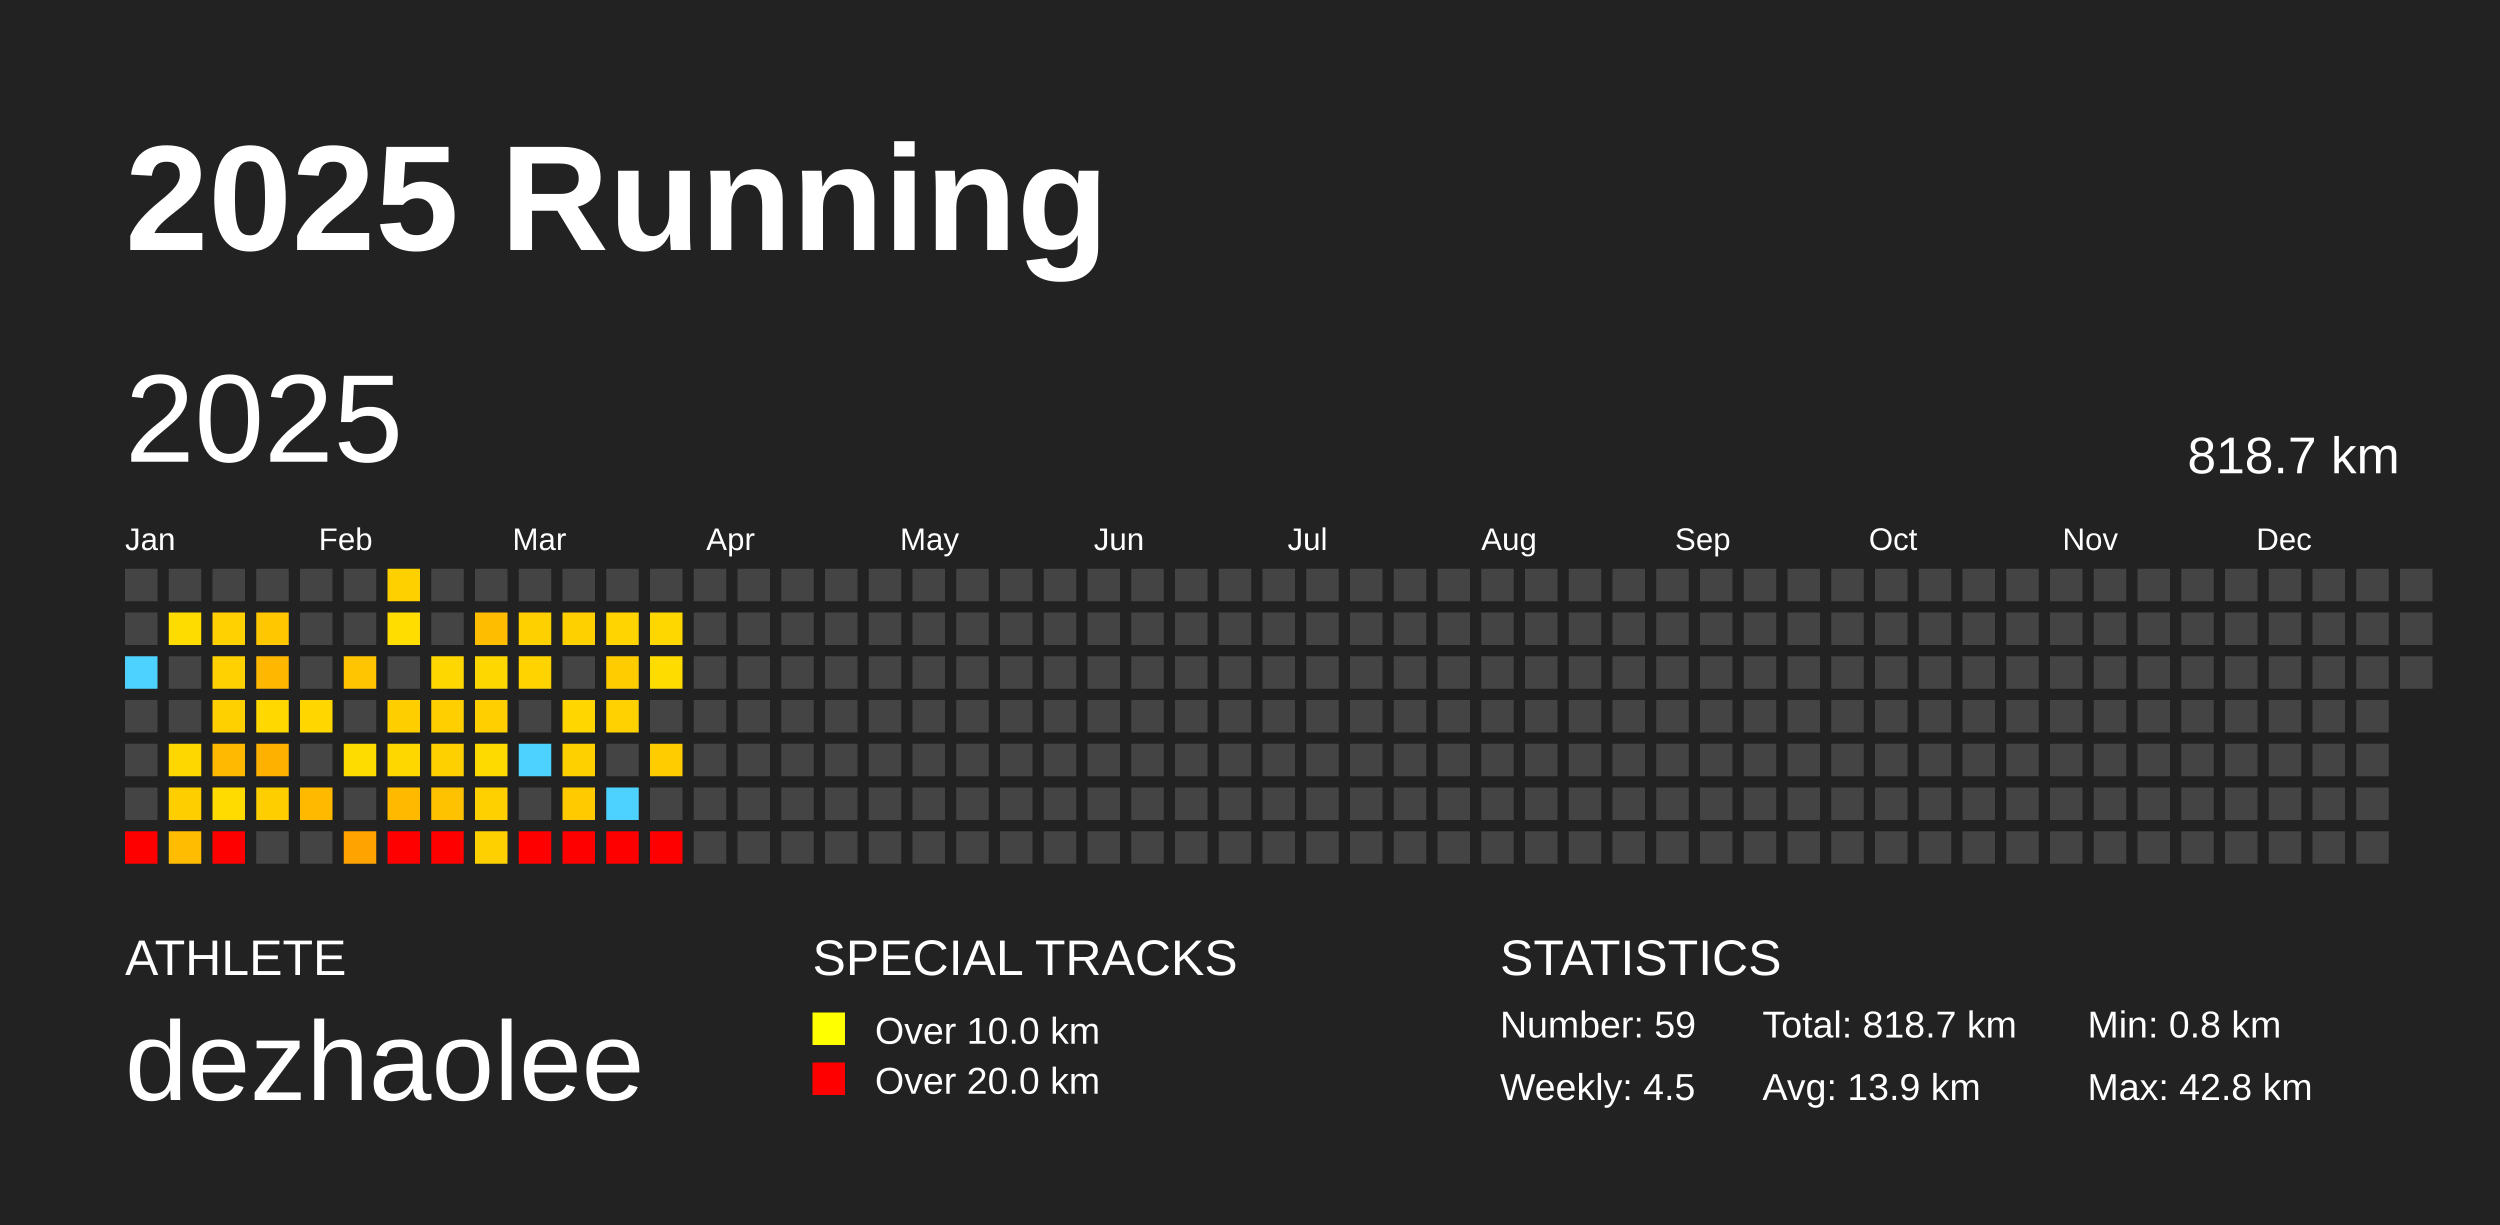
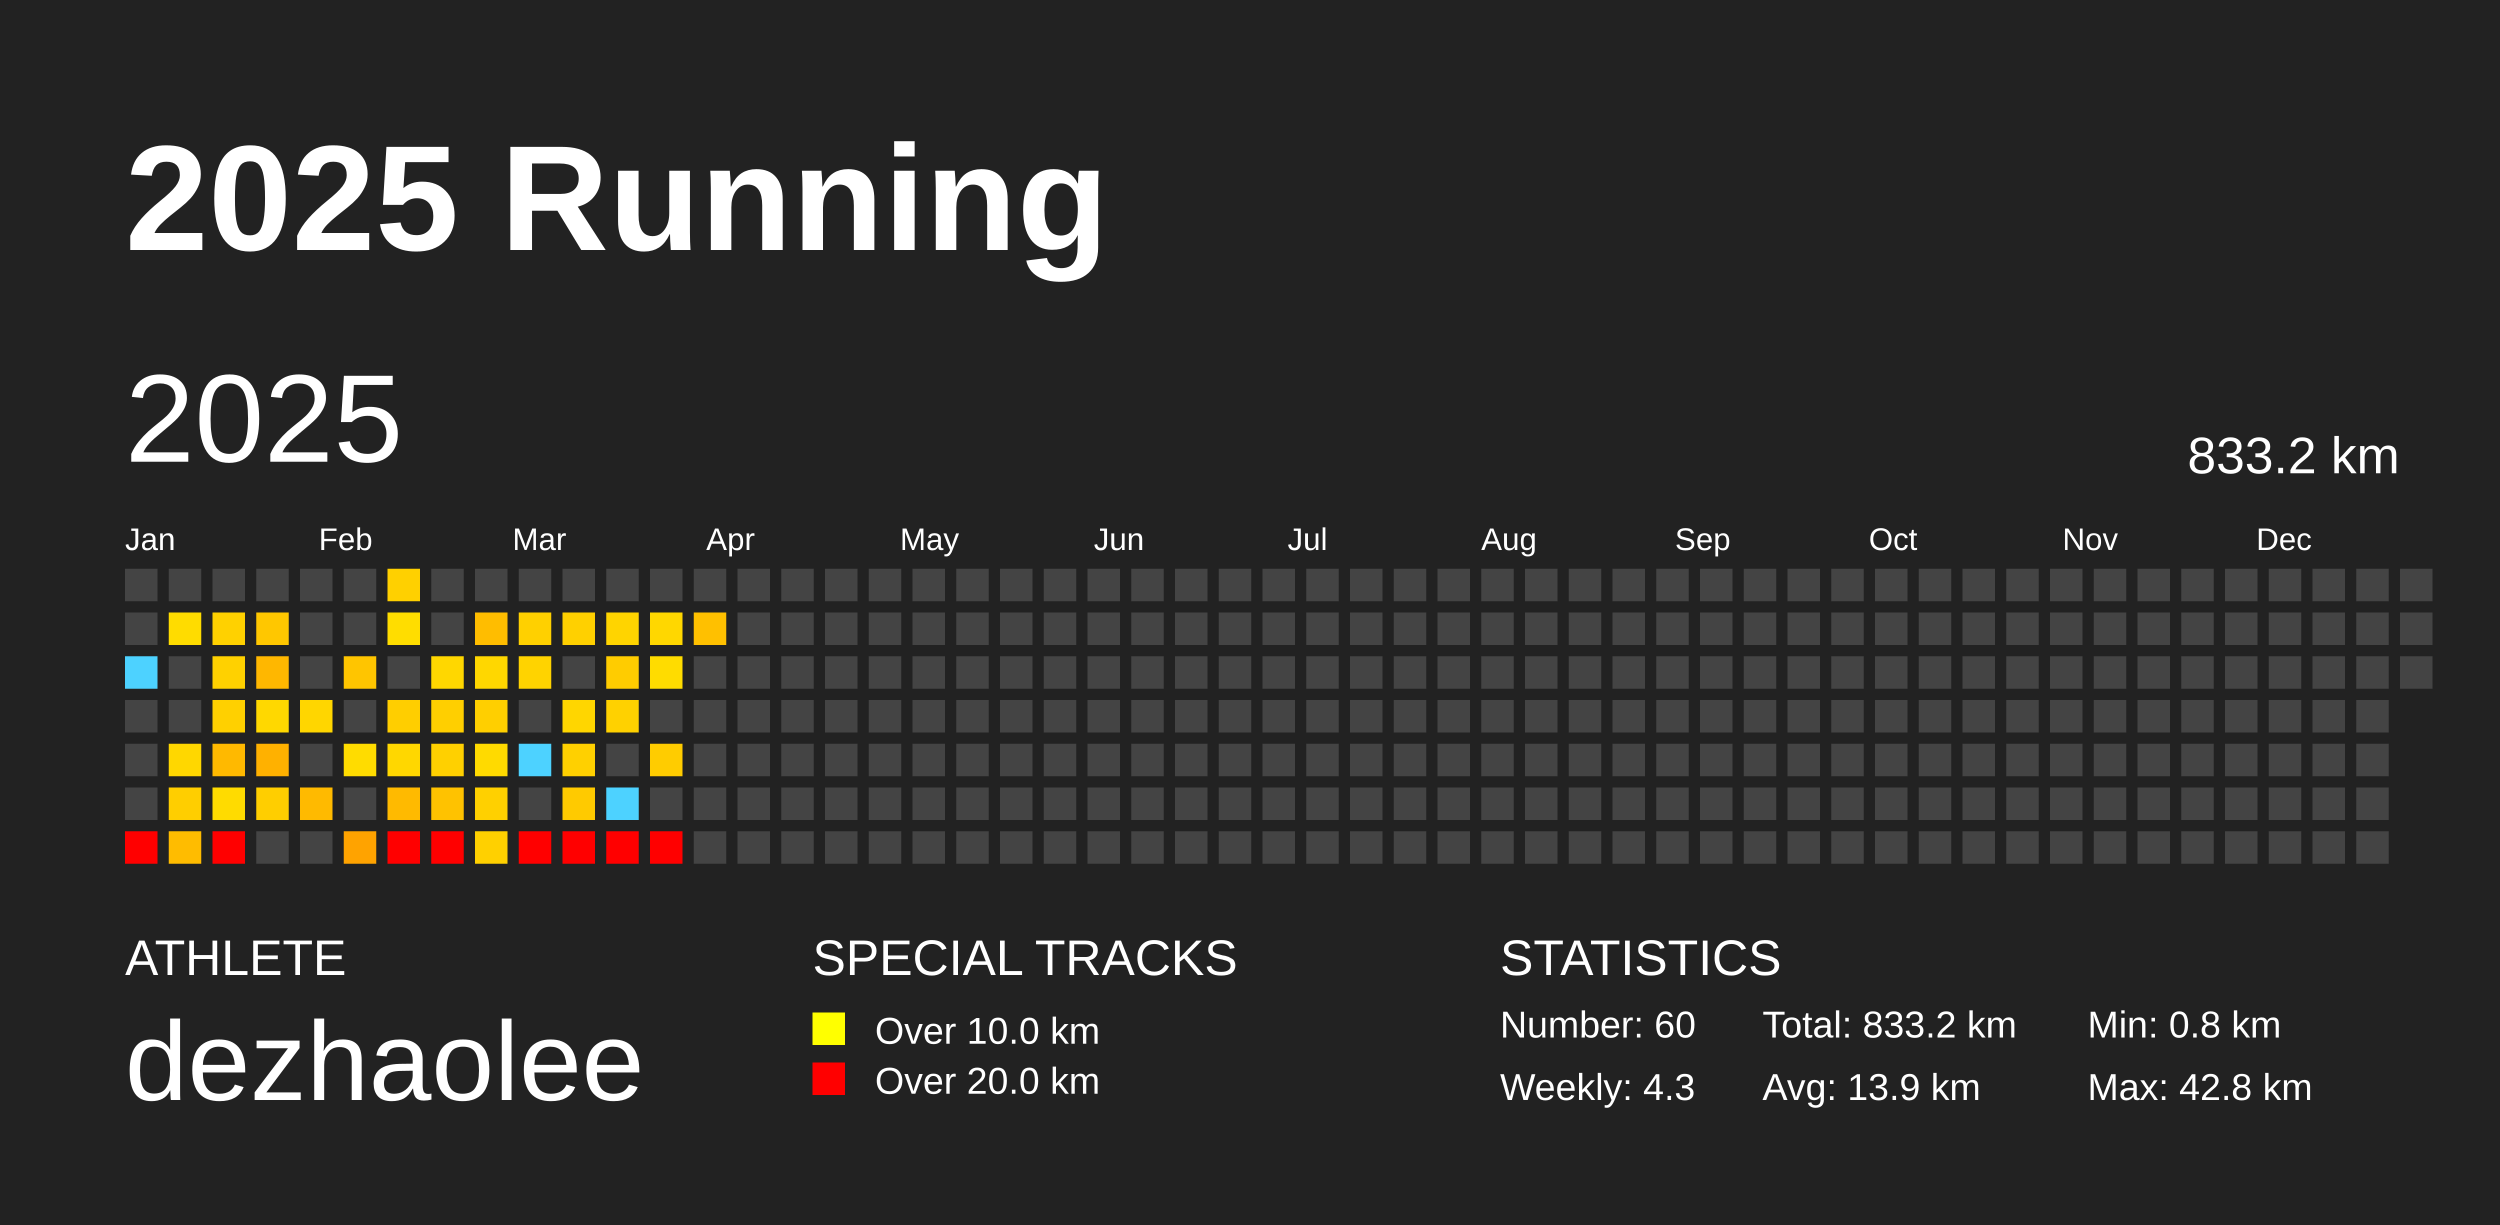
<svg xmlns="http://www.w3.org/2000/svg" baseProfile="full" height="98mm" version="1.1" viewBox="0,0,200,98" width="200mm">
  <defs />
  <rect fill="#222222" height="98" width="200" x="0" y="0" />
  <text fill="#FFFFFF" style="font-size:12px; font-family:Arial; font-weight:bold;" x="10" y="20">2025 Running</text>
  <text fill="#FFFFFF" style="font-size:4px; font-family:Arial" x="10" y="78">ATHLETE</text>
  <text fill="#FFFFFF" style="font-size:9px; font-family:Arial" x="10" y="88">dezhaolee</text>
  <text fill="#FFFFFF" style="font-size:4px; font-family:Arial" x="65" y="78">SPECIAL TRACKS</text>
  <rect fill="yellow" height="2.6" width="2.6" x="65" y="81" />
  <text fill="#FFFFFF" style="font-size:3px; font-family:Arial" x="70" y="83.5">Over 10.0 km</text>
  <rect fill="red" height="2.6" width="2.6" x="65" y="85" />
  <text fill="#FFFFFF" style="font-size:3px; font-family:Arial" x="70" y="87.5">Over 20.0 km</text>
  <text fill="#FFFFFF" style="font-size:4px; font-family:Arial" x="120" y="78">STATISTICS</text>
-   <text fill="#FFFFFF" style="font-size:3px; font-family:Arial" x="120" y="83">Number: 59</text>
-   <text fill="#FFFFFF" style="font-size:3px; font-family:Arial" x="120" y="88">Weekly: 4.5</text>
-   <text fill="#FFFFFF" style="font-size:3px; font-family:Arial" x="141" y="83">Total: 818.7 km</text>
+   <text fill="#FFFFFF" style="font-size:3px; font-family:Arial" x="120" y="83">Number: 60</text>
+   <text fill="#FFFFFF" style="font-size:3px; font-family:Arial" x="120" y="88">Weekly: 4.3</text>
+   <text fill="#FFFFFF" style="font-size:3px; font-family:Arial" x="141" y="83">Total: 833.2 km</text>
  <text fill="#FFFFFF" style="font-size:3px; font-family:Arial" x="141" y="88">Avg: 13.9 km</text>
  <text fill="#FFFFFF" style="font-size:3px; font-family:Arial" x="167" y="83">Min: 0.8 km</text>
  <text fill="#FFFFFF" style="font-size:3px; font-family:Arial" x="167" y="88">Max: 42.8 km</text>
  <text dominant-baseline="hanging" fill="#FFFFFF" style="font-size:10.0px; font-family:Arial;" x="10" y="30">2025</text>
-   <text dominant-baseline="hanging" fill="#FFFFFF" style="font-size:4.125px; font-family:Arial;" x="175" y="35">818.7 km</text>
+   <text dominant-baseline="hanging" fill="#FFFFFF" style="font-size:4.125px; font-family:Arial;" x="175" y="35">833.2 km</text>
  <text fill="#FFFFFF" style="font-size:2.5px; font-family:Arial" x="10.0" y="44">Jan</text>
  <text fill="#FFFFFF" style="font-size:2.5px; font-family:Arial" x="25.5" y="44">Feb</text>
  <text fill="#FFFFFF" style="font-size:2.5px; font-family:Arial" x="41.0" y="44">Mar</text>
  <text fill="#FFFFFF" style="font-size:2.5px; font-family:Arial" x="56.5" y="44">Apr</text>
  <text fill="#FFFFFF" style="font-size:2.5px; font-family:Arial" x="72.0" y="44">May</text>
  <text fill="#FFFFFF" style="font-size:2.5px; font-family:Arial" x="87.5" y="44">Jun</text>
  <text fill="#FFFFFF" style="font-size:2.5px; font-family:Arial" x="103.0" y="44">Jul</text>
  <text fill="#FFFFFF" style="font-size:2.5px; font-family:Arial" x="118.5" y="44">Aug</text>
  <text fill="#FFFFFF" style="font-size:2.5px; font-family:Arial" x="134.0" y="44">Sep</text>
  <text fill="#FFFFFF" style="font-size:2.5px; font-family:Arial" x="149.5" y="44">Oct</text>
  <text fill="#FFFFFF" style="font-size:2.5px; font-family:Arial" x="165.0" y="44">Nov</text>
  <text fill="#FFFFFF" style="font-size:2.5px; font-family:Arial" x="180.5" y="44">Dec</text>
  <rect fill="#444444" height="2.6" width="2.6" x="10.0" y="45.5" />
  <rect fill="#444444" height="2.6" width="2.6" x="10.0" y="49.0" />
  <rect fill="#4dd2ff" height="2.6" width="2.6" x="10.0" y="52.5" />
  <rect fill="#444444" height="2.6" width="2.6" x="10.0" y="56.0" />
  <rect fill="#444444" height="2.6" width="2.6" x="10.0" y="59.5" />
  <rect fill="#444444" height="2.6" width="2.6" x="10.0" y="63.0" />
  <rect fill="red" height="2.6" width="2.6" x="10.0" y="66.5" />
  <rect fill="#444444" height="2.6" width="2.6" x="13.5" y="45.5" />
  <rect fill="#ffdc00" height="2.6" width="2.6" x="13.5" y="49.0" />
  <rect fill="#444444" height="2.6" width="2.6" x="13.5" y="52.5" />
  <rect fill="#444444" height="2.6" width="2.6" x="13.5" y="56.0" />
  <rect fill="#ffd700" height="2.6" width="2.6" x="13.5" y="59.5" />
  <rect fill="#ffce00" height="2.6" width="2.6" x="13.5" y="63.0" />
  <rect fill="#ffbc00" height="2.6" width="2.6" x="13.5" y="66.5" />
  <rect fill="#444444" height="2.6" width="2.6" x="17.0" y="45.5" />
  <rect fill="#ffd100" height="2.6" width="2.6" x="17.0" y="49.0" />
  <rect fill="#ffd100" height="2.6" width="2.6" x="17.0" y="52.5" />
  <rect fill="#ffd000" height="2.6" width="2.6" x="17.0" y="56.0" />
  <rect fill="#ffb900" height="2.6" width="2.6" x="17.0" y="59.5" />
  <rect fill="#ffdb00" height="2.6" width="2.6" x="17.0" y="63.0" />
  <rect fill="red" height="2.6" width="2.6" x="17.0" y="66.5" />
  <rect fill="#444444" height="2.6" width="2.6" x="20.5" y="45.5" />
  <rect fill="#ffc700" height="2.6" width="2.6" x="20.5" y="49.0" />
  <rect fill="#ffb700" height="2.6" width="2.6" x="20.5" y="52.5" />
  <rect fill="#ffd800" height="2.6" width="2.6" x="20.5" y="56.0" />
  <rect fill="#ffb100" height="2.6" width="2.6" x="20.5" y="59.5" />
  <rect fill="#ffce00" height="2.6" width="2.6" x="20.5" y="63.0" />
  <rect fill="#444444" height="2.6" width="2.6" x="20.5" y="66.5" />
  <rect fill="#444444" height="2.6" width="2.6" x="24.0" y="45.5" />
  <rect fill="#444444" height="2.6" width="2.6" x="24.0" y="49.0" />
  <rect fill="#444444" height="2.6" width="2.6" x="24.0" y="52.5" />
  <rect fill="#ffd600" height="2.6" width="2.6" x="24.0" y="56.0" />
  <rect fill="#444444" height="2.6" width="2.6" x="24.0" y="59.5" />
  <rect fill="#ffba00" height="2.6" width="2.6" x="24.0" y="63.0" />
  <rect fill="#444444" height="2.6" width="2.6" x="24.0" y="66.5" />
  <rect fill="#444444" height="2.6" width="2.6" x="27.5" y="45.5" />
  <rect fill="#444444" height="2.6" width="2.6" x="27.5" y="49.0" />
  <rect fill="#ffc500" height="2.6" width="2.6" x="27.5" y="52.5" />
  <rect fill="#444444" height="2.6" width="2.6" x="27.5" y="56.0" />
  <rect fill="#ffdc00" height="2.6" width="2.6" x="27.5" y="59.5" />
  <rect fill="#444444" height="2.6" width="2.6" x="27.5" y="63.0" />
  <rect fill="#ffa300" height="2.6" width="2.6" x="27.5" y="66.5" />
  <rect fill="#ffd000" height="2.6" width="2.6" x="31.0" y="45.5" />
  <rect fill="#ffdd00" height="2.6" width="2.6" x="31.0" y="49.0" />
  <rect fill="#444444" height="2.6" width="2.6" x="31.0" y="52.5" />
  <rect fill="#ffce00" height="2.6" width="2.6" x="31.0" y="56.0" />
  <rect fill="#ffd700" height="2.6" width="2.6" x="31.0" y="59.5" />
  <rect fill="#ffba00" height="2.6" width="2.6" x="31.0" y="63.0" />
  <rect fill="red" height="2.6" width="2.6" x="31.0" y="66.5" />
  <rect fill="#444444" height="2.6" width="2.6" x="34.5" y="45.5" />
  <rect fill="#444444" height="2.6" width="2.6" x="34.5" y="49.0" />
  <rect fill="#ffd700" height="2.6" width="2.6" x="34.5" y="52.5" />
  <rect fill="#ffcf00" height="2.6" width="2.6" x="34.5" y="56.0" />
  <rect fill="#ffd000" height="2.6" width="2.6" x="34.5" y="59.5" />
  <rect fill="#ffc200" height="2.6" width="2.6" x="34.5" y="63.0" />
  <rect fill="red" height="2.6" width="2.6" x="34.5" y="66.5" />
  <rect fill="#444444" height="2.6" width="2.6" x="38.0" y="45.5" />
  <rect fill="#ffbd00" height="2.6" width="2.6" x="38.0" y="49.0" />
  <rect fill="#ffd700" height="2.6" width="2.6" x="38.0" y="52.5" />
  <rect fill="#ffcf00" height="2.6" width="2.6" x="38.0" y="56.0" />
  <rect fill="#ffda00" height="2.6" width="2.6" x="38.0" y="59.5" />
  <rect fill="#ffd000" height="2.6" width="2.6" x="38.0" y="63.0" />
  <rect fill="#ffd000" height="2.6" width="2.6" x="38.0" y="66.5" />
  <rect fill="#444444" height="2.6" width="2.6" x="41.5" y="45.5" />
  <rect fill="#ffd000" height="2.6" width="2.6" x="41.5" y="49.0" />
  <rect fill="#ffd300" height="2.6" width="2.6" x="41.5" y="52.5" />
  <rect fill="#444444" height="2.6" width="2.6" x="41.5" y="56.0" />
  <rect fill="#4dd2ff" height="2.6" width="2.6" x="41.5" y="59.5" />
  <rect fill="#444444" height="2.6" width="2.6" x="41.5" y="63.0" />
  <rect fill="red" height="2.6" width="2.6" x="41.5" y="66.5" />
  <rect fill="#444444" height="2.6" width="2.6" x="45.0" y="45.5" />
  <rect fill="#ffd000" height="2.6" width="2.6" x="45.0" y="49.0" />
  <rect fill="#444444" height="2.6" width="2.6" x="45.0" y="52.5" />
  <rect fill="#ffd600" height="2.6" width="2.6" x="45.0" y="56.0" />
  <rect fill="#ffd000" height="2.6" width="2.6" x="45.0" y="59.5" />
  <rect fill="#ffca00" height="2.6" width="2.6" x="45.0" y="63.0" />
  <rect fill="red" height="2.6" width="2.6" x="45.0" y="66.5" />
  <rect fill="#444444" height="2.6" width="2.6" x="48.5" y="45.5" />
  <rect fill="#ffd400" height="2.6" width="2.6" x="48.5" y="49.0" />
  <rect fill="#ffcc00" height="2.6" width="2.6" x="48.5" y="52.5" />
  <rect fill="#ffd100" height="2.6" width="2.6" x="48.5" y="56.0" />
  <rect fill="#444444" height="2.6" width="2.6" x="48.5" y="59.5" />
  <rect fill="#4dd2ff" height="2.6" width="2.6" x="48.5" y="63.0" />
  <rect fill="red" height="2.6" width="2.6" x="48.5" y="66.5" />
  <rect fill="#444444" height="2.6" width="2.6" x="52.0" y="45.5" />
  <rect fill="#ffd700" height="2.6" width="2.6" x="52.0" y="49.0" />
  <rect fill="#ffdc00" height="2.6" width="2.6" x="52.0" y="52.5" />
  <rect fill="#444444" height="2.6" width="2.6" x="52.0" y="56.0" />
  <rect fill="#ffcc00" height="2.6" width="2.6" x="52.0" y="59.5" />
  <rect fill="#444444" height="2.6" width="2.6" x="52.0" y="63.0" />
  <rect fill="red" height="2.6" width="2.6" x="52.0" y="66.5" />
  <rect fill="#444444" height="2.6" width="2.6" x="55.5" y="45.5" />
-   <rect fill="#444444" height="2.6" width="2.6" x="55.5" y="49.0" />
+   <rect fill="#ffc000" height="2.6" width="2.6" x="55.5" y="49.0" />
  <rect fill="#444444" height="2.6" width="2.6" x="55.5" y="52.5" />
  <rect fill="#444444" height="2.6" width="2.6" x="55.5" y="56.0" />
  <rect fill="#444444" height="2.6" width="2.6" x="55.5" y="59.5" />
  <rect fill="#444444" height="2.6" width="2.6" x="55.5" y="63.0" />
  <rect fill="#444444" height="2.6" width="2.6" x="55.5" y="66.5" />
  <rect fill="#444444" height="2.6" width="2.6" x="59.0" y="45.5" />
  <rect fill="#444444" height="2.6" width="2.6" x="59.0" y="49.0" />
  <rect fill="#444444" height="2.6" width="2.6" x="59.0" y="52.5" />
  <rect fill="#444444" height="2.6" width="2.6" x="59.0" y="56.0" />
  <rect fill="#444444" height="2.6" width="2.6" x="59.0" y="59.5" />
  <rect fill="#444444" height="2.6" width="2.6" x="59.0" y="63.0" />
  <rect fill="#444444" height="2.6" width="2.6" x="59.0" y="66.5" />
  <rect fill="#444444" height="2.6" width="2.6" x="62.5" y="45.5" />
  <rect fill="#444444" height="2.6" width="2.6" x="62.5" y="49.0" />
  <rect fill="#444444" height="2.6" width="2.6" x="62.5" y="52.5" />
  <rect fill="#444444" height="2.6" width="2.6" x="62.5" y="56.0" />
  <rect fill="#444444" height="2.6" width="2.6" x="62.5" y="59.5" />
  <rect fill="#444444" height="2.6" width="2.6" x="62.5" y="63.0" />
  <rect fill="#444444" height="2.6" width="2.6" x="62.5" y="66.5" />
  <rect fill="#444444" height="2.6" width="2.6" x="66.0" y="45.5" />
  <rect fill="#444444" height="2.6" width="2.6" x="66.0" y="49.0" />
  <rect fill="#444444" height="2.6" width="2.6" x="66.0" y="52.5" />
  <rect fill="#444444" height="2.6" width="2.6" x="66.0" y="56.0" />
  <rect fill="#444444" height="2.6" width="2.6" x="66.0" y="59.5" />
  <rect fill="#444444" height="2.6" width="2.6" x="66.0" y="63.0" />
  <rect fill="#444444" height="2.6" width="2.6" x="66.0" y="66.5" />
  <rect fill="#444444" height="2.6" width="2.6" x="69.5" y="45.5" />
  <rect fill="#444444" height="2.6" width="2.6" x="69.5" y="49.0" />
  <rect fill="#444444" height="2.6" width="2.6" x="69.5" y="52.5" />
  <rect fill="#444444" height="2.6" width="2.6" x="69.5" y="56.0" />
  <rect fill="#444444" height="2.6" width="2.6" x="69.5" y="59.5" />
  <rect fill="#444444" height="2.6" width="2.6" x="69.5" y="63.0" />
  <rect fill="#444444" height="2.6" width="2.6" x="69.5" y="66.5" />
  <rect fill="#444444" height="2.6" width="2.6" x="73.0" y="45.5" />
  <rect fill="#444444" height="2.6" width="2.6" x="73.0" y="49.0" />
  <rect fill="#444444" height="2.6" width="2.6" x="73.0" y="52.5" />
  <rect fill="#444444" height="2.6" width="2.6" x="73.0" y="56.0" />
  <rect fill="#444444" height="2.6" width="2.6" x="73.0" y="59.5" />
  <rect fill="#444444" height="2.6" width="2.6" x="73.0" y="63.0" />
  <rect fill="#444444" height="2.6" width="2.6" x="73.0" y="66.5" />
  <rect fill="#444444" height="2.6" width="2.6" x="76.5" y="45.5" />
  <rect fill="#444444" height="2.6" width="2.6" x="76.5" y="49.0" />
  <rect fill="#444444" height="2.6" width="2.6" x="76.5" y="52.5" />
  <rect fill="#444444" height="2.6" width="2.6" x="76.5" y="56.0" />
  <rect fill="#444444" height="2.6" width="2.6" x="76.5" y="59.5" />
  <rect fill="#444444" height="2.6" width="2.6" x="76.5" y="63.0" />
  <rect fill="#444444" height="2.6" width="2.6" x="76.5" y="66.5" />
  <rect fill="#444444" height="2.6" width="2.6" x="80.0" y="45.5" />
  <rect fill="#444444" height="2.6" width="2.6" x="80.0" y="49.0" />
  <rect fill="#444444" height="2.6" width="2.6" x="80.0" y="52.5" />
  <rect fill="#444444" height="2.6" width="2.6" x="80.0" y="56.0" />
  <rect fill="#444444" height="2.6" width="2.6" x="80.0" y="59.5" />
  <rect fill="#444444" height="2.6" width="2.6" x="80.0" y="63.0" />
  <rect fill="#444444" height="2.6" width="2.6" x="80.0" y="66.5" />
  <rect fill="#444444" height="2.6" width="2.6" x="83.5" y="45.5" />
  <rect fill="#444444" height="2.6" width="2.6" x="83.5" y="49.0" />
  <rect fill="#444444" height="2.6" width="2.6" x="83.5" y="52.5" />
  <rect fill="#444444" height="2.6" width="2.6" x="83.5" y="56.0" />
  <rect fill="#444444" height="2.6" width="2.6" x="83.5" y="59.5" />
  <rect fill="#444444" height="2.6" width="2.6" x="83.5" y="63.0" />
  <rect fill="#444444" height="2.6" width="2.6" x="83.5" y="66.5" />
  <rect fill="#444444" height="2.6" width="2.6" x="87.0" y="45.5" />
  <rect fill="#444444" height="2.6" width="2.6" x="87.0" y="49.0" />
  <rect fill="#444444" height="2.6" width="2.6" x="87.0" y="52.5" />
  <rect fill="#444444" height="2.6" width="2.6" x="87.0" y="56.0" />
  <rect fill="#444444" height="2.6" width="2.6" x="87.0" y="59.5" />
  <rect fill="#444444" height="2.6" width="2.6" x="87.0" y="63.0" />
  <rect fill="#444444" height="2.6" width="2.6" x="87.0" y="66.5" />
  <rect fill="#444444" height="2.6" width="2.6" x="90.5" y="45.5" />
  <rect fill="#444444" height="2.6" width="2.6" x="90.5" y="49.0" />
  <rect fill="#444444" height="2.6" width="2.6" x="90.5" y="52.5" />
  <rect fill="#444444" height="2.6" width="2.6" x="90.5" y="56.0" />
  <rect fill="#444444" height="2.6" width="2.6" x="90.5" y="59.5" />
  <rect fill="#444444" height="2.6" width="2.6" x="90.5" y="63.0" />
  <rect fill="#444444" height="2.6" width="2.6" x="90.5" y="66.5" />
  <rect fill="#444444" height="2.6" width="2.6" x="94.0" y="45.5" />
  <rect fill="#444444" height="2.6" width="2.6" x="94.0" y="49.0" />
  <rect fill="#444444" height="2.6" width="2.6" x="94.0" y="52.5" />
  <rect fill="#444444" height="2.6" width="2.6" x="94.0" y="56.0" />
  <rect fill="#444444" height="2.6" width="2.6" x="94.0" y="59.5" />
  <rect fill="#444444" height="2.6" width="2.6" x="94.0" y="63.0" />
  <rect fill="#444444" height="2.6" width="2.6" x="94.0" y="66.5" />
  <rect fill="#444444" height="2.6" width="2.6" x="97.5" y="45.5" />
  <rect fill="#444444" height="2.6" width="2.6" x="97.5" y="49.0" />
  <rect fill="#444444" height="2.6" width="2.6" x="97.5" y="52.5" />
  <rect fill="#444444" height="2.6" width="2.6" x="97.5" y="56.0" />
  <rect fill="#444444" height="2.6" width="2.6" x="97.5" y="59.5" />
  <rect fill="#444444" height="2.6" width="2.6" x="97.5" y="63.0" />
  <rect fill="#444444" height="2.6" width="2.6" x="97.5" y="66.5" />
  <rect fill="#444444" height="2.6" width="2.6" x="101.0" y="45.5" />
  <rect fill="#444444" height="2.6" width="2.6" x="101.0" y="49.0" />
  <rect fill="#444444" height="2.6" width="2.6" x="101.0" y="52.5" />
  <rect fill="#444444" height="2.6" width="2.6" x="101.0" y="56.0" />
  <rect fill="#444444" height="2.6" width="2.6" x="101.0" y="59.5" />
  <rect fill="#444444" height="2.6" width="2.6" x="101.0" y="63.0" />
  <rect fill="#444444" height="2.6" width="2.6" x="101.0" y="66.5" />
  <rect fill="#444444" height="2.6" width="2.6" x="104.5" y="45.5" />
  <rect fill="#444444" height="2.6" width="2.6" x="104.5" y="49.0" />
  <rect fill="#444444" height="2.6" width="2.6" x="104.5" y="52.5" />
  <rect fill="#444444" height="2.6" width="2.6" x="104.5" y="56.0" />
  <rect fill="#444444" height="2.6" width="2.6" x="104.5" y="59.5" />
  <rect fill="#444444" height="2.6" width="2.6" x="104.5" y="63.0" />
  <rect fill="#444444" height="2.6" width="2.6" x="104.5" y="66.5" />
  <rect fill="#444444" height="2.6" width="2.6" x="108.0" y="45.5" />
  <rect fill="#444444" height="2.6" width="2.6" x="108.0" y="49.0" />
  <rect fill="#444444" height="2.6" width="2.6" x="108.0" y="52.5" />
  <rect fill="#444444" height="2.6" width="2.6" x="108.0" y="56.0" />
  <rect fill="#444444" height="2.6" width="2.6" x="108.0" y="59.5" />
  <rect fill="#444444" height="2.6" width="2.6" x="108.0" y="63.0" />
  <rect fill="#444444" height="2.6" width="2.6" x="108.0" y="66.5" />
  <rect fill="#444444" height="2.6" width="2.6" x="111.5" y="45.5" />
  <rect fill="#444444" height="2.6" width="2.6" x="111.5" y="49.0" />
  <rect fill="#444444" height="2.6" width="2.6" x="111.5" y="52.5" />
  <rect fill="#444444" height="2.6" width="2.6" x="111.5" y="56.0" />
  <rect fill="#444444" height="2.6" width="2.6" x="111.5" y="59.5" />
  <rect fill="#444444" height="2.6" width="2.6" x="111.5" y="63.0" />
  <rect fill="#444444" height="2.6" width="2.6" x="111.5" y="66.5" />
  <rect fill="#444444" height="2.6" width="2.6" x="115.0" y="45.5" />
  <rect fill="#444444" height="2.6" width="2.6" x="115.0" y="49.0" />
  <rect fill="#444444" height="2.6" width="2.6" x="115.0" y="52.5" />
  <rect fill="#444444" height="2.6" width="2.6" x="115.0" y="56.0" />
  <rect fill="#444444" height="2.6" width="2.6" x="115.0" y="59.5" />
  <rect fill="#444444" height="2.6" width="2.6" x="115.0" y="63.0" />
  <rect fill="#444444" height="2.6" width="2.6" x="115.0" y="66.5" />
  <rect fill="#444444" height="2.6" width="2.6" x="118.5" y="45.5" />
  <rect fill="#444444" height="2.6" width="2.6" x="118.5" y="49.0" />
  <rect fill="#444444" height="2.6" width="2.6" x="118.5" y="52.5" />
  <rect fill="#444444" height="2.6" width="2.6" x="118.5" y="56.0" />
  <rect fill="#444444" height="2.6" width="2.6" x="118.5" y="59.5" />
  <rect fill="#444444" height="2.6" width="2.6" x="118.5" y="63.0" />
  <rect fill="#444444" height="2.6" width="2.6" x="118.5" y="66.5" />
  <rect fill="#444444" height="2.6" width="2.6" x="122.0" y="45.5" />
  <rect fill="#444444" height="2.6" width="2.6" x="122.0" y="49.0" />
  <rect fill="#444444" height="2.6" width="2.6" x="122.0" y="52.5" />
  <rect fill="#444444" height="2.6" width="2.6" x="122.0" y="56.0" />
  <rect fill="#444444" height="2.6" width="2.6" x="122.0" y="59.5" />
  <rect fill="#444444" height="2.6" width="2.6" x="122.0" y="63.0" />
  <rect fill="#444444" height="2.6" width="2.6" x="122.0" y="66.5" />
  <rect fill="#444444" height="2.6" width="2.6" x="125.5" y="45.5" />
  <rect fill="#444444" height="2.6" width="2.6" x="125.5" y="49.0" />
  <rect fill="#444444" height="2.6" width="2.6" x="125.5" y="52.5" />
  <rect fill="#444444" height="2.6" width="2.6" x="125.5" y="56.0" />
  <rect fill="#444444" height="2.6" width="2.6" x="125.5" y="59.5" />
  <rect fill="#444444" height="2.6" width="2.6" x="125.5" y="63.0" />
  <rect fill="#444444" height="2.6" width="2.6" x="125.5" y="66.5" />
  <rect fill="#444444" height="2.6" width="2.6" x="129.0" y="45.5" />
  <rect fill="#444444" height="2.6" width="2.6" x="129.0" y="49.0" />
  <rect fill="#444444" height="2.6" width="2.6" x="129.0" y="52.5" />
  <rect fill="#444444" height="2.6" width="2.6" x="129.0" y="56.0" />
  <rect fill="#444444" height="2.6" width="2.6" x="129.0" y="59.5" />
  <rect fill="#444444" height="2.6" width="2.6" x="129.0" y="63.0" />
  <rect fill="#444444" height="2.6" width="2.6" x="129.0" y="66.5" />
  <rect fill="#444444" height="2.6" width="2.6" x="132.5" y="45.5" />
  <rect fill="#444444" height="2.6" width="2.6" x="132.5" y="49.0" />
  <rect fill="#444444" height="2.6" width="2.6" x="132.5" y="52.5" />
  <rect fill="#444444" height="2.6" width="2.6" x="132.5" y="56.0" />
  <rect fill="#444444" height="2.6" width="2.6" x="132.5" y="59.5" />
  <rect fill="#444444" height="2.6" width="2.6" x="132.5" y="63.0" />
  <rect fill="#444444" height="2.6" width="2.6" x="132.5" y="66.5" />
  <rect fill="#444444" height="2.6" width="2.6" x="136.0" y="45.5" />
  <rect fill="#444444" height="2.6" width="2.6" x="136.0" y="49.0" />
  <rect fill="#444444" height="2.6" width="2.6" x="136.0" y="52.5" />
  <rect fill="#444444" height="2.6" width="2.6" x="136.0" y="56.0" />
  <rect fill="#444444" height="2.6" width="2.6" x="136.0" y="59.5" />
  <rect fill="#444444" height="2.6" width="2.6" x="136.0" y="63.0" />
  <rect fill="#444444" height="2.6" width="2.6" x="136.0" y="66.5" />
  <rect fill="#444444" height="2.6" width="2.6" x="139.5" y="45.5" />
  <rect fill="#444444" height="2.6" width="2.6" x="139.5" y="49.0" />
  <rect fill="#444444" height="2.6" width="2.6" x="139.5" y="52.5" />
  <rect fill="#444444" height="2.6" width="2.6" x="139.5" y="56.0" />
  <rect fill="#444444" height="2.6" width="2.6" x="139.5" y="59.5" />
  <rect fill="#444444" height="2.6" width="2.6" x="139.5" y="63.0" />
  <rect fill="#444444" height="2.6" width="2.6" x="139.5" y="66.5" />
  <rect fill="#444444" height="2.6" width="2.6" x="143.0" y="45.5" />
  <rect fill="#444444" height="2.6" width="2.6" x="143.0" y="49.0" />
  <rect fill="#444444" height="2.6" width="2.6" x="143.0" y="52.5" />
  <rect fill="#444444" height="2.6" width="2.6" x="143.0" y="56.0" />
  <rect fill="#444444" height="2.6" width="2.6" x="143.0" y="59.5" />
  <rect fill="#444444" height="2.6" width="2.6" x="143.0" y="63.0" />
  <rect fill="#444444" height="2.6" width="2.6" x="143.0" y="66.5" />
  <rect fill="#444444" height="2.6" width="2.6" x="146.5" y="45.5" />
  <rect fill="#444444" height="2.6" width="2.6" x="146.5" y="49.0" />
  <rect fill="#444444" height="2.6" width="2.6" x="146.5" y="52.5" />
  <rect fill="#444444" height="2.6" width="2.6" x="146.5" y="56.0" />
  <rect fill="#444444" height="2.6" width="2.6" x="146.5" y="59.5" />
  <rect fill="#444444" height="2.6" width="2.6" x="146.5" y="63.0" />
  <rect fill="#444444" height="2.6" width="2.6" x="146.5" y="66.5" />
  <rect fill="#444444" height="2.6" width="2.6" x="150.0" y="45.5" />
  <rect fill="#444444" height="2.6" width="2.6" x="150.0" y="49.0" />
  <rect fill="#444444" height="2.6" width="2.6" x="150.0" y="52.5" />
  <rect fill="#444444" height="2.6" width="2.6" x="150.0" y="56.0" />
  <rect fill="#444444" height="2.6" width="2.6" x="150.0" y="59.5" />
  <rect fill="#444444" height="2.6" width="2.6" x="150.0" y="63.0" />
  <rect fill="#444444" height="2.6" width="2.6" x="150.0" y="66.5" />
  <rect fill="#444444" height="2.6" width="2.6" x="153.5" y="45.5" />
  <rect fill="#444444" height="2.6" width="2.6" x="153.5" y="49.0" />
  <rect fill="#444444" height="2.6" width="2.6" x="153.5" y="52.5" />
  <rect fill="#444444" height="2.6" width="2.6" x="153.5" y="56.0" />
  <rect fill="#444444" height="2.6" width="2.6" x="153.5" y="59.5" />
  <rect fill="#444444" height="2.6" width="2.6" x="153.5" y="63.0" />
  <rect fill="#444444" height="2.6" width="2.6" x="153.5" y="66.5" />
  <rect fill="#444444" height="2.6" width="2.6" x="157.0" y="45.5" />
  <rect fill="#444444" height="2.6" width="2.6" x="157.0" y="49.0" />
  <rect fill="#444444" height="2.6" width="2.6" x="157.0" y="52.5" />
  <rect fill="#444444" height="2.6" width="2.6" x="157.0" y="56.0" />
  <rect fill="#444444" height="2.6" width="2.6" x="157.0" y="59.5" />
  <rect fill="#444444" height="2.6" width="2.6" x="157.0" y="63.0" />
  <rect fill="#444444" height="2.6" width="2.6" x="157.0" y="66.5" />
  <rect fill="#444444" height="2.6" width="2.6" x="160.5" y="45.5" />
  <rect fill="#444444" height="2.6" width="2.6" x="160.5" y="49.0" />
  <rect fill="#444444" height="2.6" width="2.6" x="160.5" y="52.5" />
  <rect fill="#444444" height="2.6" width="2.6" x="160.5" y="56.0" />
  <rect fill="#444444" height="2.6" width="2.6" x="160.5" y="59.5" />
  <rect fill="#444444" height="2.6" width="2.6" x="160.5" y="63.0" />
  <rect fill="#444444" height="2.6" width="2.6" x="160.5" y="66.5" />
  <rect fill="#444444" height="2.6" width="2.6" x="164.0" y="45.5" />
  <rect fill="#444444" height="2.6" width="2.6" x="164.0" y="49.0" />
  <rect fill="#444444" height="2.6" width="2.6" x="164.0" y="52.5" />
  <rect fill="#444444" height="2.6" width="2.6" x="164.0" y="56.0" />
  <rect fill="#444444" height="2.6" width="2.6" x="164.0" y="59.5" />
  <rect fill="#444444" height="2.6" width="2.6" x="164.0" y="63.0" />
  <rect fill="#444444" height="2.6" width="2.6" x="164.0" y="66.5" />
  <rect fill="#444444" height="2.6" width="2.6" x="167.5" y="45.5" />
  <rect fill="#444444" height="2.6" width="2.6" x="167.5" y="49.0" />
  <rect fill="#444444" height="2.6" width="2.6" x="167.5" y="52.5" />
  <rect fill="#444444" height="2.6" width="2.6" x="167.5" y="56.0" />
  <rect fill="#444444" height="2.6" width="2.6" x="167.5" y="59.5" />
  <rect fill="#444444" height="2.6" width="2.6" x="167.5" y="63.0" />
  <rect fill="#444444" height="2.6" width="2.6" x="167.5" y="66.5" />
  <rect fill="#444444" height="2.6" width="2.6" x="171.0" y="45.5" />
  <rect fill="#444444" height="2.6" width="2.6" x="171.0" y="49.0" />
  <rect fill="#444444" height="2.6" width="2.6" x="171.0" y="52.5" />
  <rect fill="#444444" height="2.6" width="2.6" x="171.0" y="56.0" />
  <rect fill="#444444" height="2.6" width="2.6" x="171.0" y="59.5" />
  <rect fill="#444444" height="2.6" width="2.6" x="171.0" y="63.0" />
  <rect fill="#444444" height="2.6" width="2.6" x="171.0" y="66.5" />
  <rect fill="#444444" height="2.6" width="2.6" x="174.5" y="45.5" />
  <rect fill="#444444" height="2.6" width="2.6" x="174.5" y="49.0" />
  <rect fill="#444444" height="2.6" width="2.6" x="174.5" y="52.5" />
  <rect fill="#444444" height="2.6" width="2.6" x="174.5" y="56.0" />
  <rect fill="#444444" height="2.6" width="2.6" x="174.5" y="59.5" />
  <rect fill="#444444" height="2.6" width="2.6" x="174.5" y="63.0" />
  <rect fill="#444444" height="2.6" width="2.6" x="174.5" y="66.5" />
  <rect fill="#444444" height="2.6" width="2.6" x="178.0" y="45.5" />
  <rect fill="#444444" height="2.6" width="2.6" x="178.0" y="49.0" />
  <rect fill="#444444" height="2.6" width="2.6" x="178.0" y="52.5" />
  <rect fill="#444444" height="2.6" width="2.6" x="178.0" y="56.0" />
  <rect fill="#444444" height="2.6" width="2.6" x="178.0" y="59.5" />
  <rect fill="#444444" height="2.6" width="2.6" x="178.0" y="63.0" />
  <rect fill="#444444" height="2.6" width="2.6" x="178.0" y="66.5" />
  <rect fill="#444444" height="2.6" width="2.6" x="181.5" y="45.5" />
  <rect fill="#444444" height="2.6" width="2.6" x="181.5" y="49.0" />
  <rect fill="#444444" height="2.6" width="2.6" x="181.5" y="52.5" />
  <rect fill="#444444" height="2.6" width="2.6" x="181.5" y="56.0" />
  <rect fill="#444444" height="2.6" width="2.6" x="181.5" y="59.5" />
  <rect fill="#444444" height="2.6" width="2.6" x="181.5" y="63.0" />
  <rect fill="#444444" height="2.6" width="2.6" x="181.5" y="66.5" />
  <rect fill="#444444" height="2.6" width="2.6" x="185.0" y="45.5" />
  <rect fill="#444444" height="2.6" width="2.6" x="185.0" y="49.0" />
  <rect fill="#444444" height="2.6" width="2.6" x="185.0" y="52.5" />
  <rect fill="#444444" height="2.6" width="2.6" x="185.0" y="56.0" />
  <rect fill="#444444" height="2.6" width="2.6" x="185.0" y="59.5" />
  <rect fill="#444444" height="2.6" width="2.6" x="185.0" y="63.0" />
  <rect fill="#444444" height="2.6" width="2.6" x="185.0" y="66.5" />
  <rect fill="#444444" height="2.6" width="2.6" x="188.5" y="45.5" />
  <rect fill="#444444" height="2.6" width="2.6" x="188.5" y="49.0" />
  <rect fill="#444444" height="2.6" width="2.6" x="188.5" y="52.5" />
  <rect fill="#444444" height="2.6" width="2.6" x="188.5" y="56.0" />
  <rect fill="#444444" height="2.6" width="2.6" x="188.5" y="59.5" />
  <rect fill="#444444" height="2.6" width="2.6" x="188.5" y="63.0" />
  <rect fill="#444444" height="2.6" width="2.6" x="188.5" y="66.5" />
  <rect fill="#444444" height="2.6" width="2.6" x="192.0" y="45.5" />
  <rect fill="#444444" height="2.6" width="2.6" x="192.0" y="49.0" />
  <rect fill="#444444" height="2.6" width="2.6" x="192.0" y="52.5" />
</svg>
